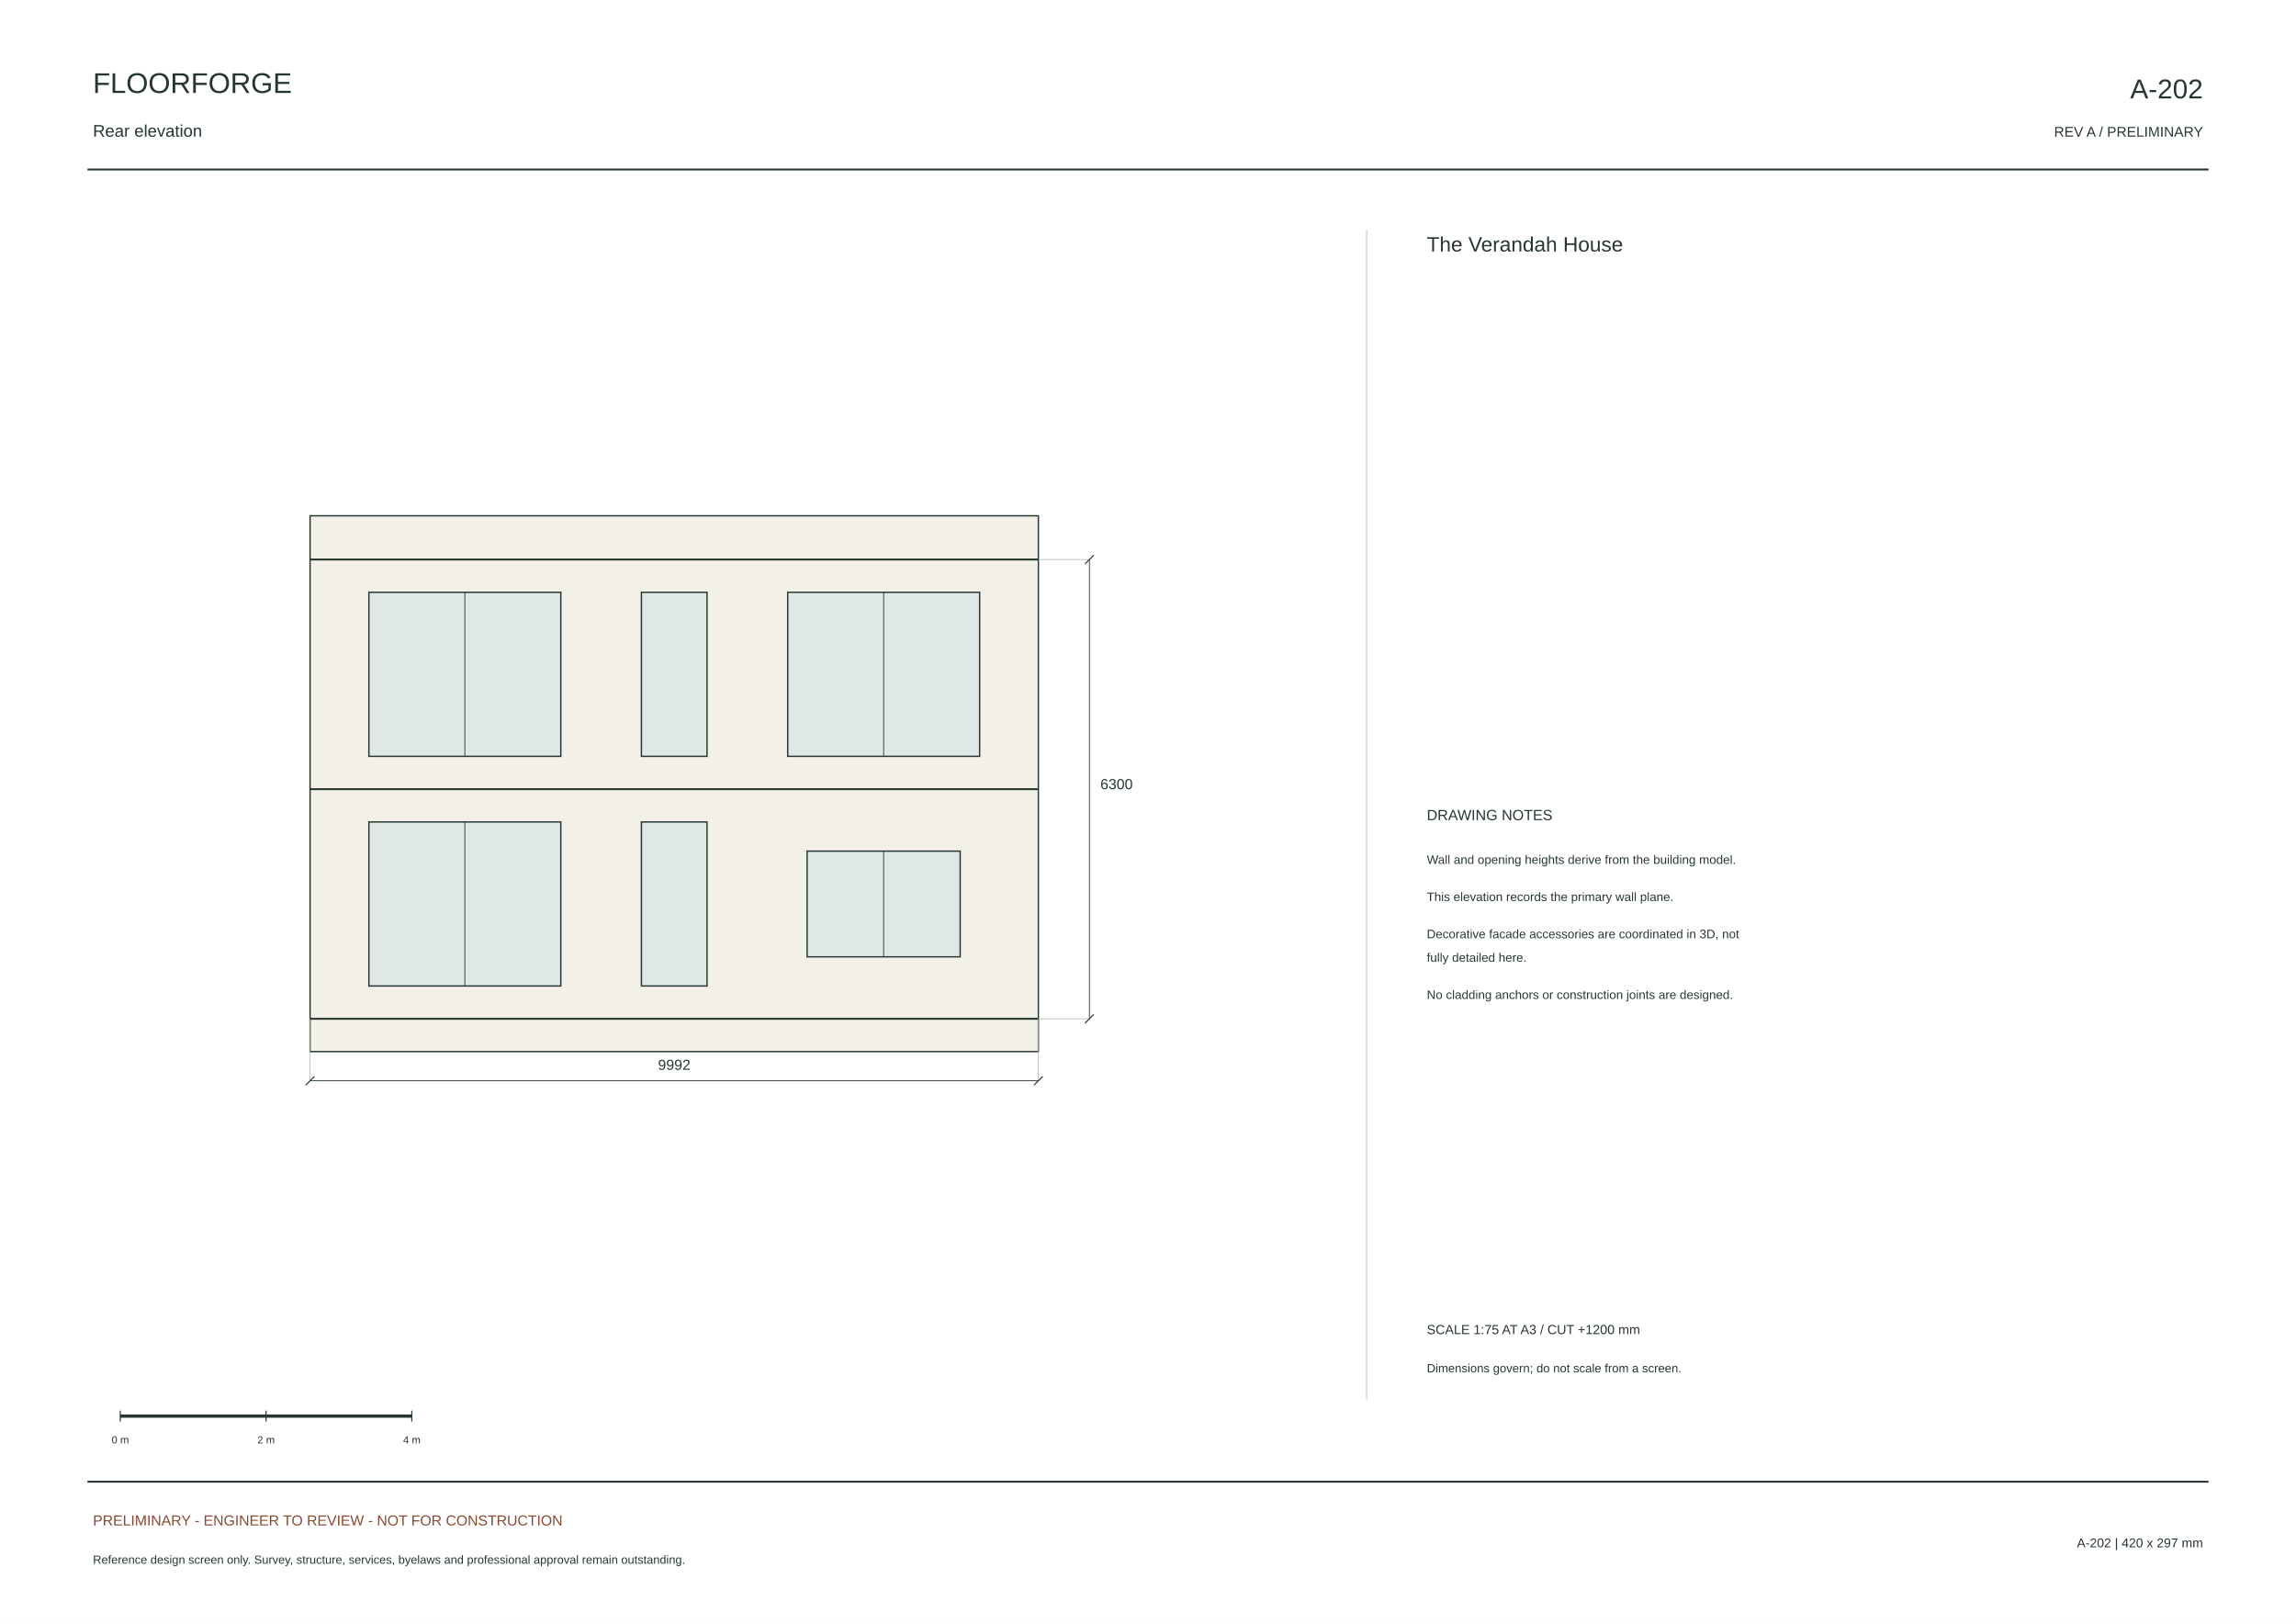
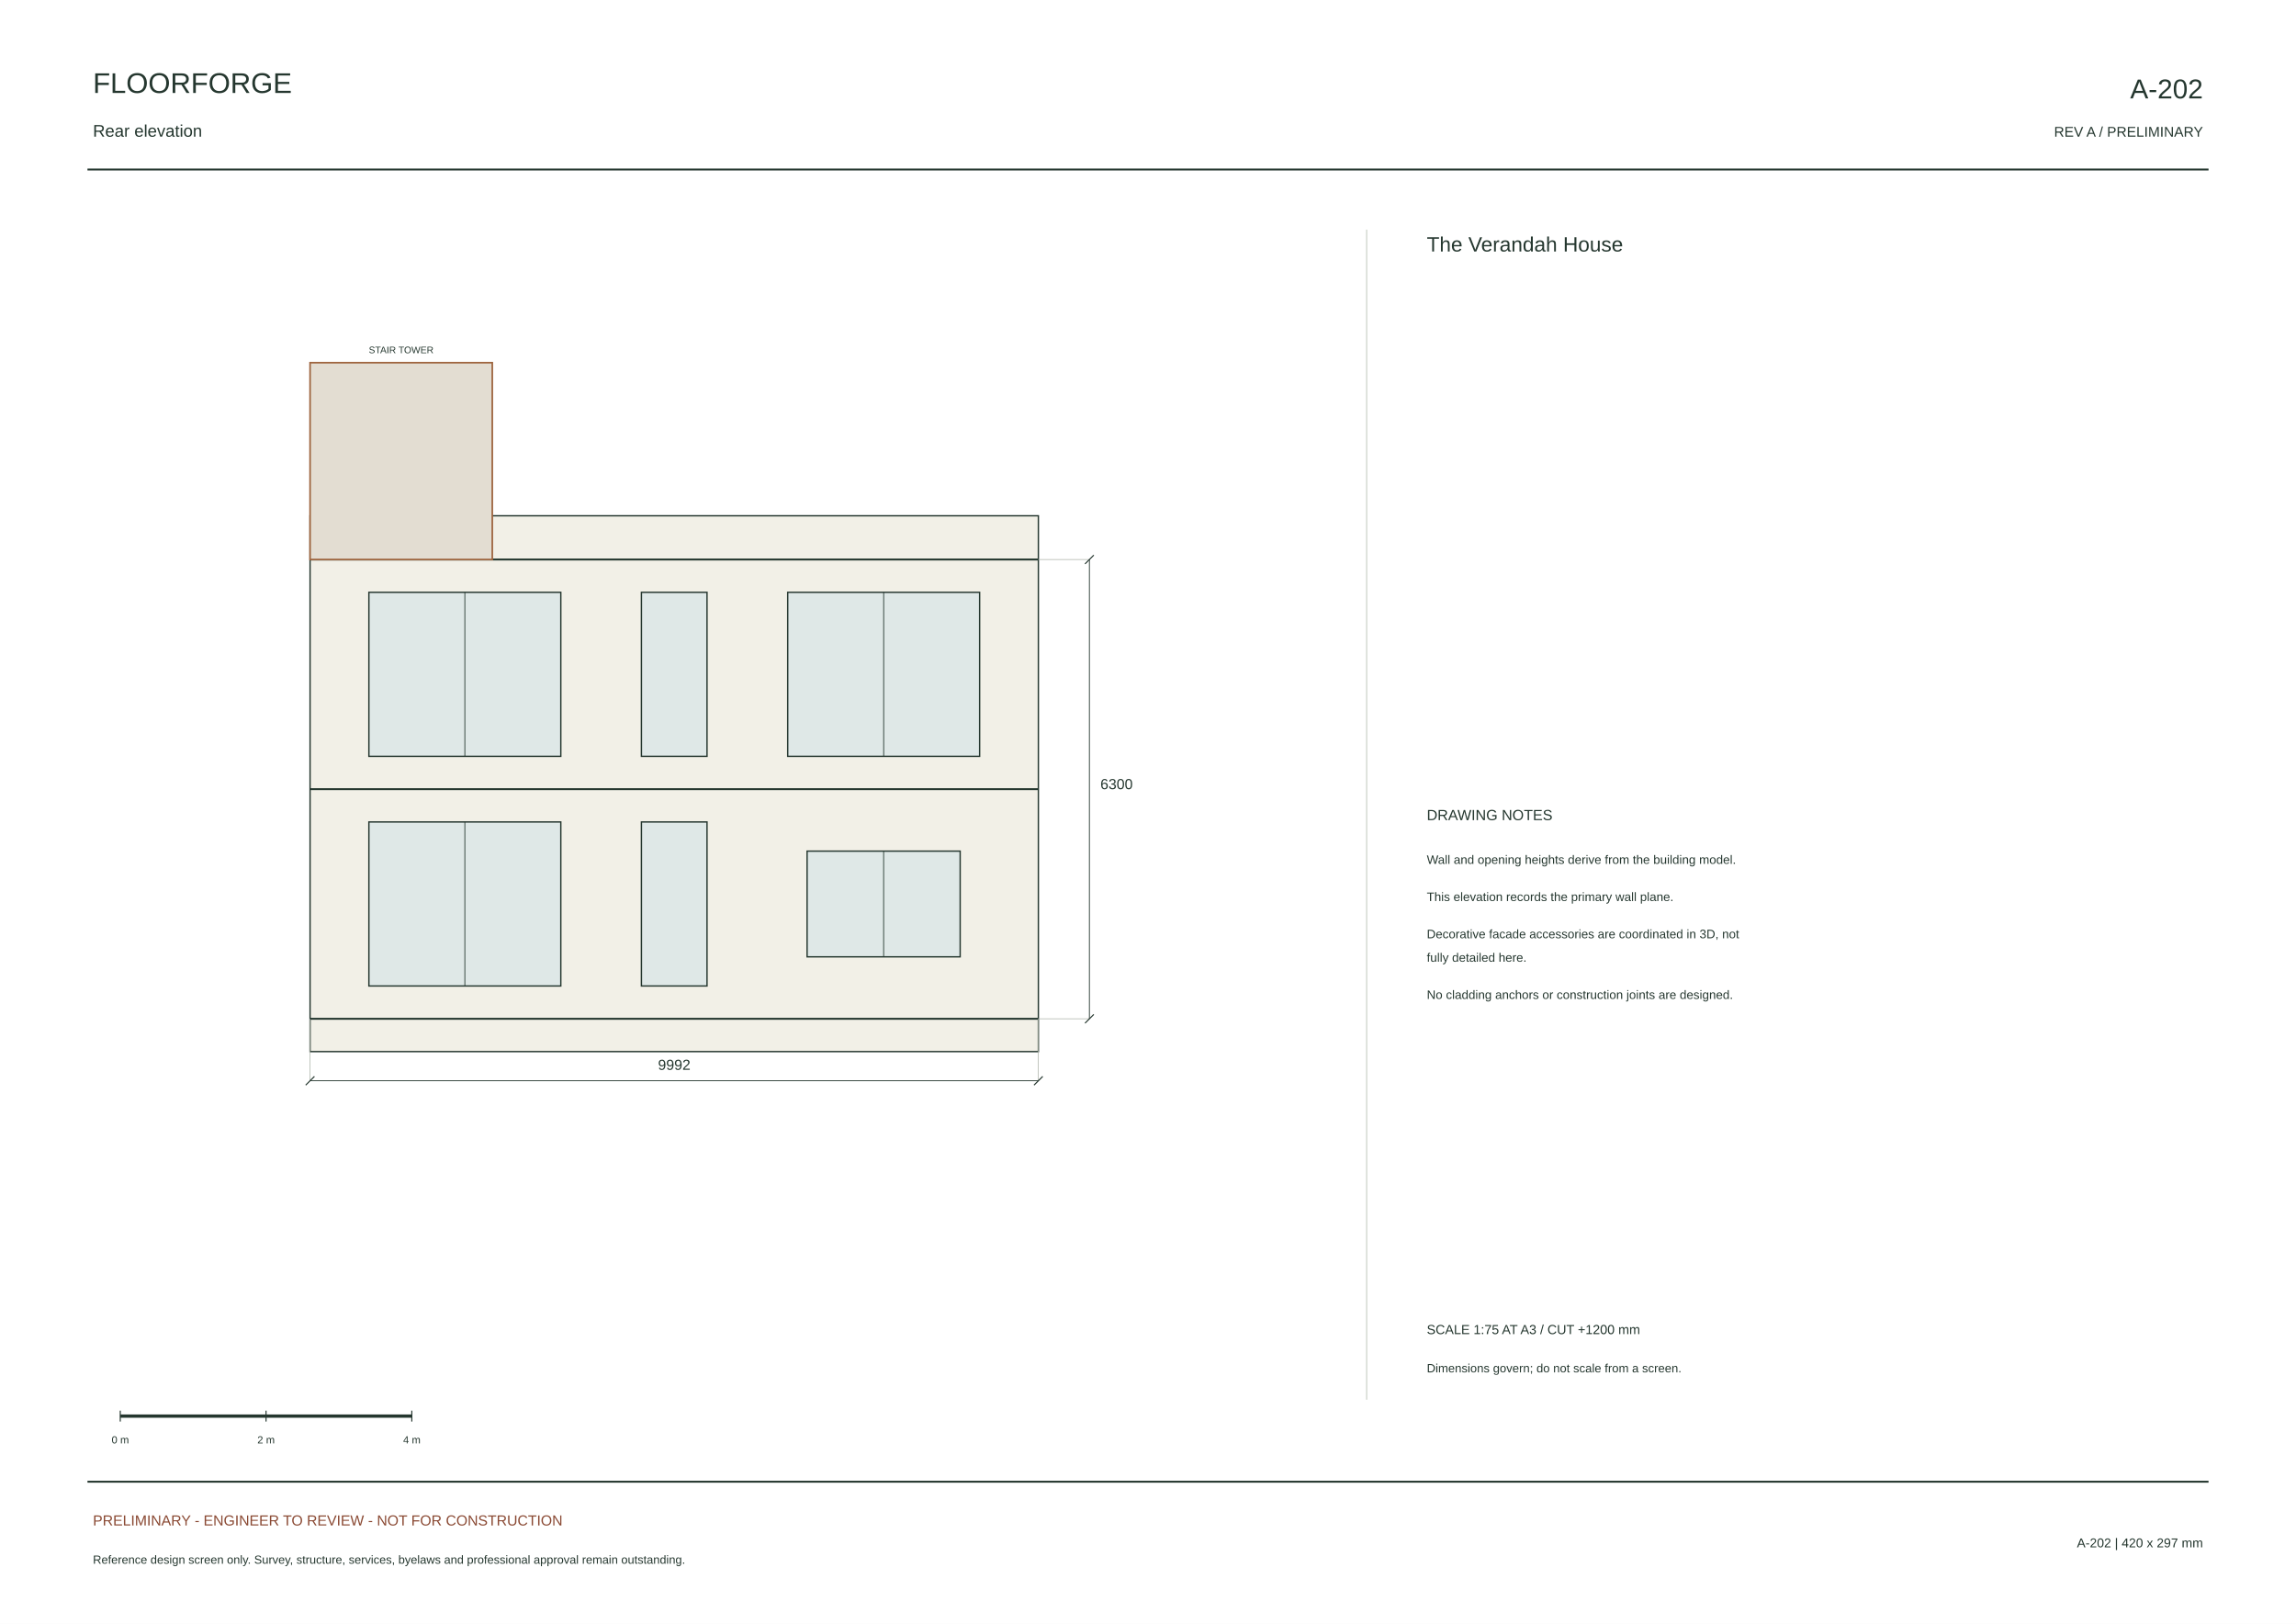
<svg xmlns="http://www.w3.org/2000/svg" width="420mm" height="297mm" viewBox="0 0 420 297">
  <rect width="420" height="297" fill="white" />
  <g font-family="Arial,Helvetica,sans-serif">
    <path d="M 16 31 H 404 M 16 271 H 404" stroke="#25372f" stroke-width=".35" />
    <text x="17" y="17" fill="#25372f" font-size="5.2" text-anchor="start">FLOORFORGE</text>
    <text x="17" y="25" fill="#25372f" font-size="3.1" text-anchor="start">Rear elevation</text>
    <text x="403" y="18" fill="#25372f" font-size="5" text-anchor="end">A-202</text>
    <text x="403" y="25" fill="#25372f" font-size="2.6" text-anchor="end">REV A / PRELIMINARY</text>
    <polygon points="56.72,192.333 189.947,192.333 189.947,94.333 56.72,94.333" fill="#f2f0e7" stroke="#25372f" stroke-width="0.25" />
    <path d="M 56.72 186.333 L 189.947 186.333" fill="none" stroke="#25372f" stroke-width="0.35" />
    <path d="M 56.72 144.333 L 189.947 144.333" fill="none" stroke="#25372f" stroke-width="0.35" />
    <path d="M 56.72 102.333 L 189.947 102.333" fill="none" stroke="#25372f" stroke-width="0.35" />
    <polygon points="67.48,180.333 102.587,180.333 102.587,150.333 67.48,150.333" fill="#dfe8e7" stroke="#25372f" stroke-width="0.25" />
    <path d="M 85.033 180.333 L 85.033 150.333" fill="none" stroke="#25372f" stroke-width="0.15" />
    <polygon points="117.333,180.333 129.333,180.333 129.333,150.333 117.333,150.333" fill="#dfe8e7" stroke="#25372f" stroke-width="0.25" />
    <polygon points="147.64,175 175.64,175 175.64,155.667 147.64,155.667" fill="#dfe8e7" stroke="#25372f" stroke-width="0.25" />
    <path d="M 161.64 175 L 161.64 155.667" fill="none" stroke="#25372f" stroke-width="0.15" />
    <polygon points="67.48,138.333 102.587,138.333 102.587,108.333 67.48,108.333" fill="#dfe8e7" stroke="#25372f" stroke-width="0.25" />
    <path d="M 85.033 138.333 L 85.033 108.333" fill="none" stroke="#25372f" stroke-width="0.15" />
    <polygon points="117.333,138.333 129.333,138.333 129.333,108.333 117.333,108.333" fill="#dfe8e7" stroke="#25372f" stroke-width="0.25" />
    <polygon points="144.093,138.333 179.2,138.333 179.2,108.333 144.093,108.333" fill="#dfe8e7" stroke="#25372f" stroke-width="0.25" />
    <path d="M 161.647 138.333 L 161.647 108.333" fill="none" stroke="#25372f" stroke-width="0.15" />
+     <polygon points="56.72,102.333 90.053,102.333 90.053,66.333 56.72,66.333" fill="#e3ddd2" stroke="#9e653f" stroke-width="0.3" />
+     <text x="73.387" y="64.6" fill="#25372f" font-size="1.733" text-anchor="middle">STAIR TOWER</text>
    <path d="M 56.72 186.333 L 56.72 197.667" fill="none" stroke="#a8afa4" stroke-width="0.12" />
    <path d="M 189.947 186.333 L 189.947 197.667" fill="none" stroke="#a8afa4" stroke-width="0.12" />
    <path d="M 56.72 197.667 L 189.947 197.667" fill="none" stroke="#25372f" stroke-width="0.15" />
    <path d="M 55.92 198.467 L 57.52 196.867" fill="none" stroke="#25372f" stroke-width="0.2" />
    <path d="M 189.147 198.467 L 190.747 196.867" fill="none" stroke="#25372f" stroke-width="0.2" />
    <text x="123.333" y="195.667" fill="#25372f" font-size="2.667" text-anchor="middle">9992</text>
    <path d="M 189.947 186.333 L 199.28 186.333" fill="none" stroke="#a8afa4" stroke-width="0.12" />
    <path d="M 189.947 102.333 L 199.28 102.333" fill="none" stroke="#a8afa4" stroke-width="0.12" />
    <path d="M 199.28 186.333 L 199.28 102.333" fill="none" stroke="#25372f" stroke-width="0.15" />
    <path d="M 198.48 187.133 L 200.08 185.533" fill="none" stroke="#25372f" stroke-width="0.2" />
    <path d="M 198.48 103.133 L 200.08 101.533" fill="none" stroke="#25372f" stroke-width="0.2" />
    <text x="201.28" y="144.333" fill="#25372f" font-size="2.667" text-anchor="start">6300</text>
    <path d="M 250 42 V 256" stroke="#c9d0c7" stroke-width=".2" />
    <text x="261" y="46" fill="#25372f" font-size="3.8" text-anchor="start">The Verandah House</text>
    <text x="261" y="150" fill="#25372f" font-size="2.7" text-anchor="start">DRAWING NOTES</text>
    <text x="261" y="158" fill="#25372f" font-size="2.25" text-anchor="start">Wall and opening heights derive from the building model.</text>
    <text x="261" y="164.8" fill="#25372f" font-size="2.25" text-anchor="start">This elevation records the primary wall plane.</text>
    <text x="261" y="171.6" fill="#25372f" font-size="2.25" text-anchor="start">Decorative facade accessories are coordinated in 3D, not</text>
    <text x="261" y="175.9" fill="#25372f" font-size="2.25" text-anchor="start">fully detailed here.</text>
    <text x="261" y="182.7" fill="#25372f" font-size="2.25" text-anchor="start">No cladding anchors or construction joints are designed.</text>
    <text x="261" y="244" fill="#25372f" font-size="2.4" text-anchor="start">SCALE 1:75 AT A3 / CUT +1200 mm</text>
    <text x="261" y="251" fill="#25372f" font-size="2.2" text-anchor="start">Dimensions govern; do not scale from a screen.</text>
    <path d="M 22 259 H 75.333" stroke="#25372f" stroke-width=".6" />
    <path d="M 22.0 258 V 260" stroke="#25372f" stroke-width=".2" />
    <text x="22" y="264" fill="#25372f" font-size="1.9" text-anchor="middle">0 m</text>
    <path d="M 48.667 258 V 260" stroke="#25372f" stroke-width=".2" />
    <text x="48.667" y="264" fill="#25372f" font-size="1.9" text-anchor="middle">2 m</text>
    <path d="M 75.333 258 V 260" stroke="#25372f" stroke-width=".2" />
    <text x="75.333" y="264" fill="#25372f" font-size="1.9" text-anchor="middle">4 m</text>
    <text x="17" y="279" fill="#8a4933" font-size="2.65" text-anchor="start">PRELIMINARY - ENGINEER TO REVIEW - NOT FOR CONSTRUCTION</text>
    <text x="17" y="286" fill="#25372f" font-size="2.15" text-anchor="start">Reference design screen only. Survey, structure, services, byelaws and professional approval remain outstanding.</text>
    <text x="403" y="283" fill="#25372f" font-size="2.35" text-anchor="end">A-202  |  420 x 297 mm</text>
  </g>
</svg>
